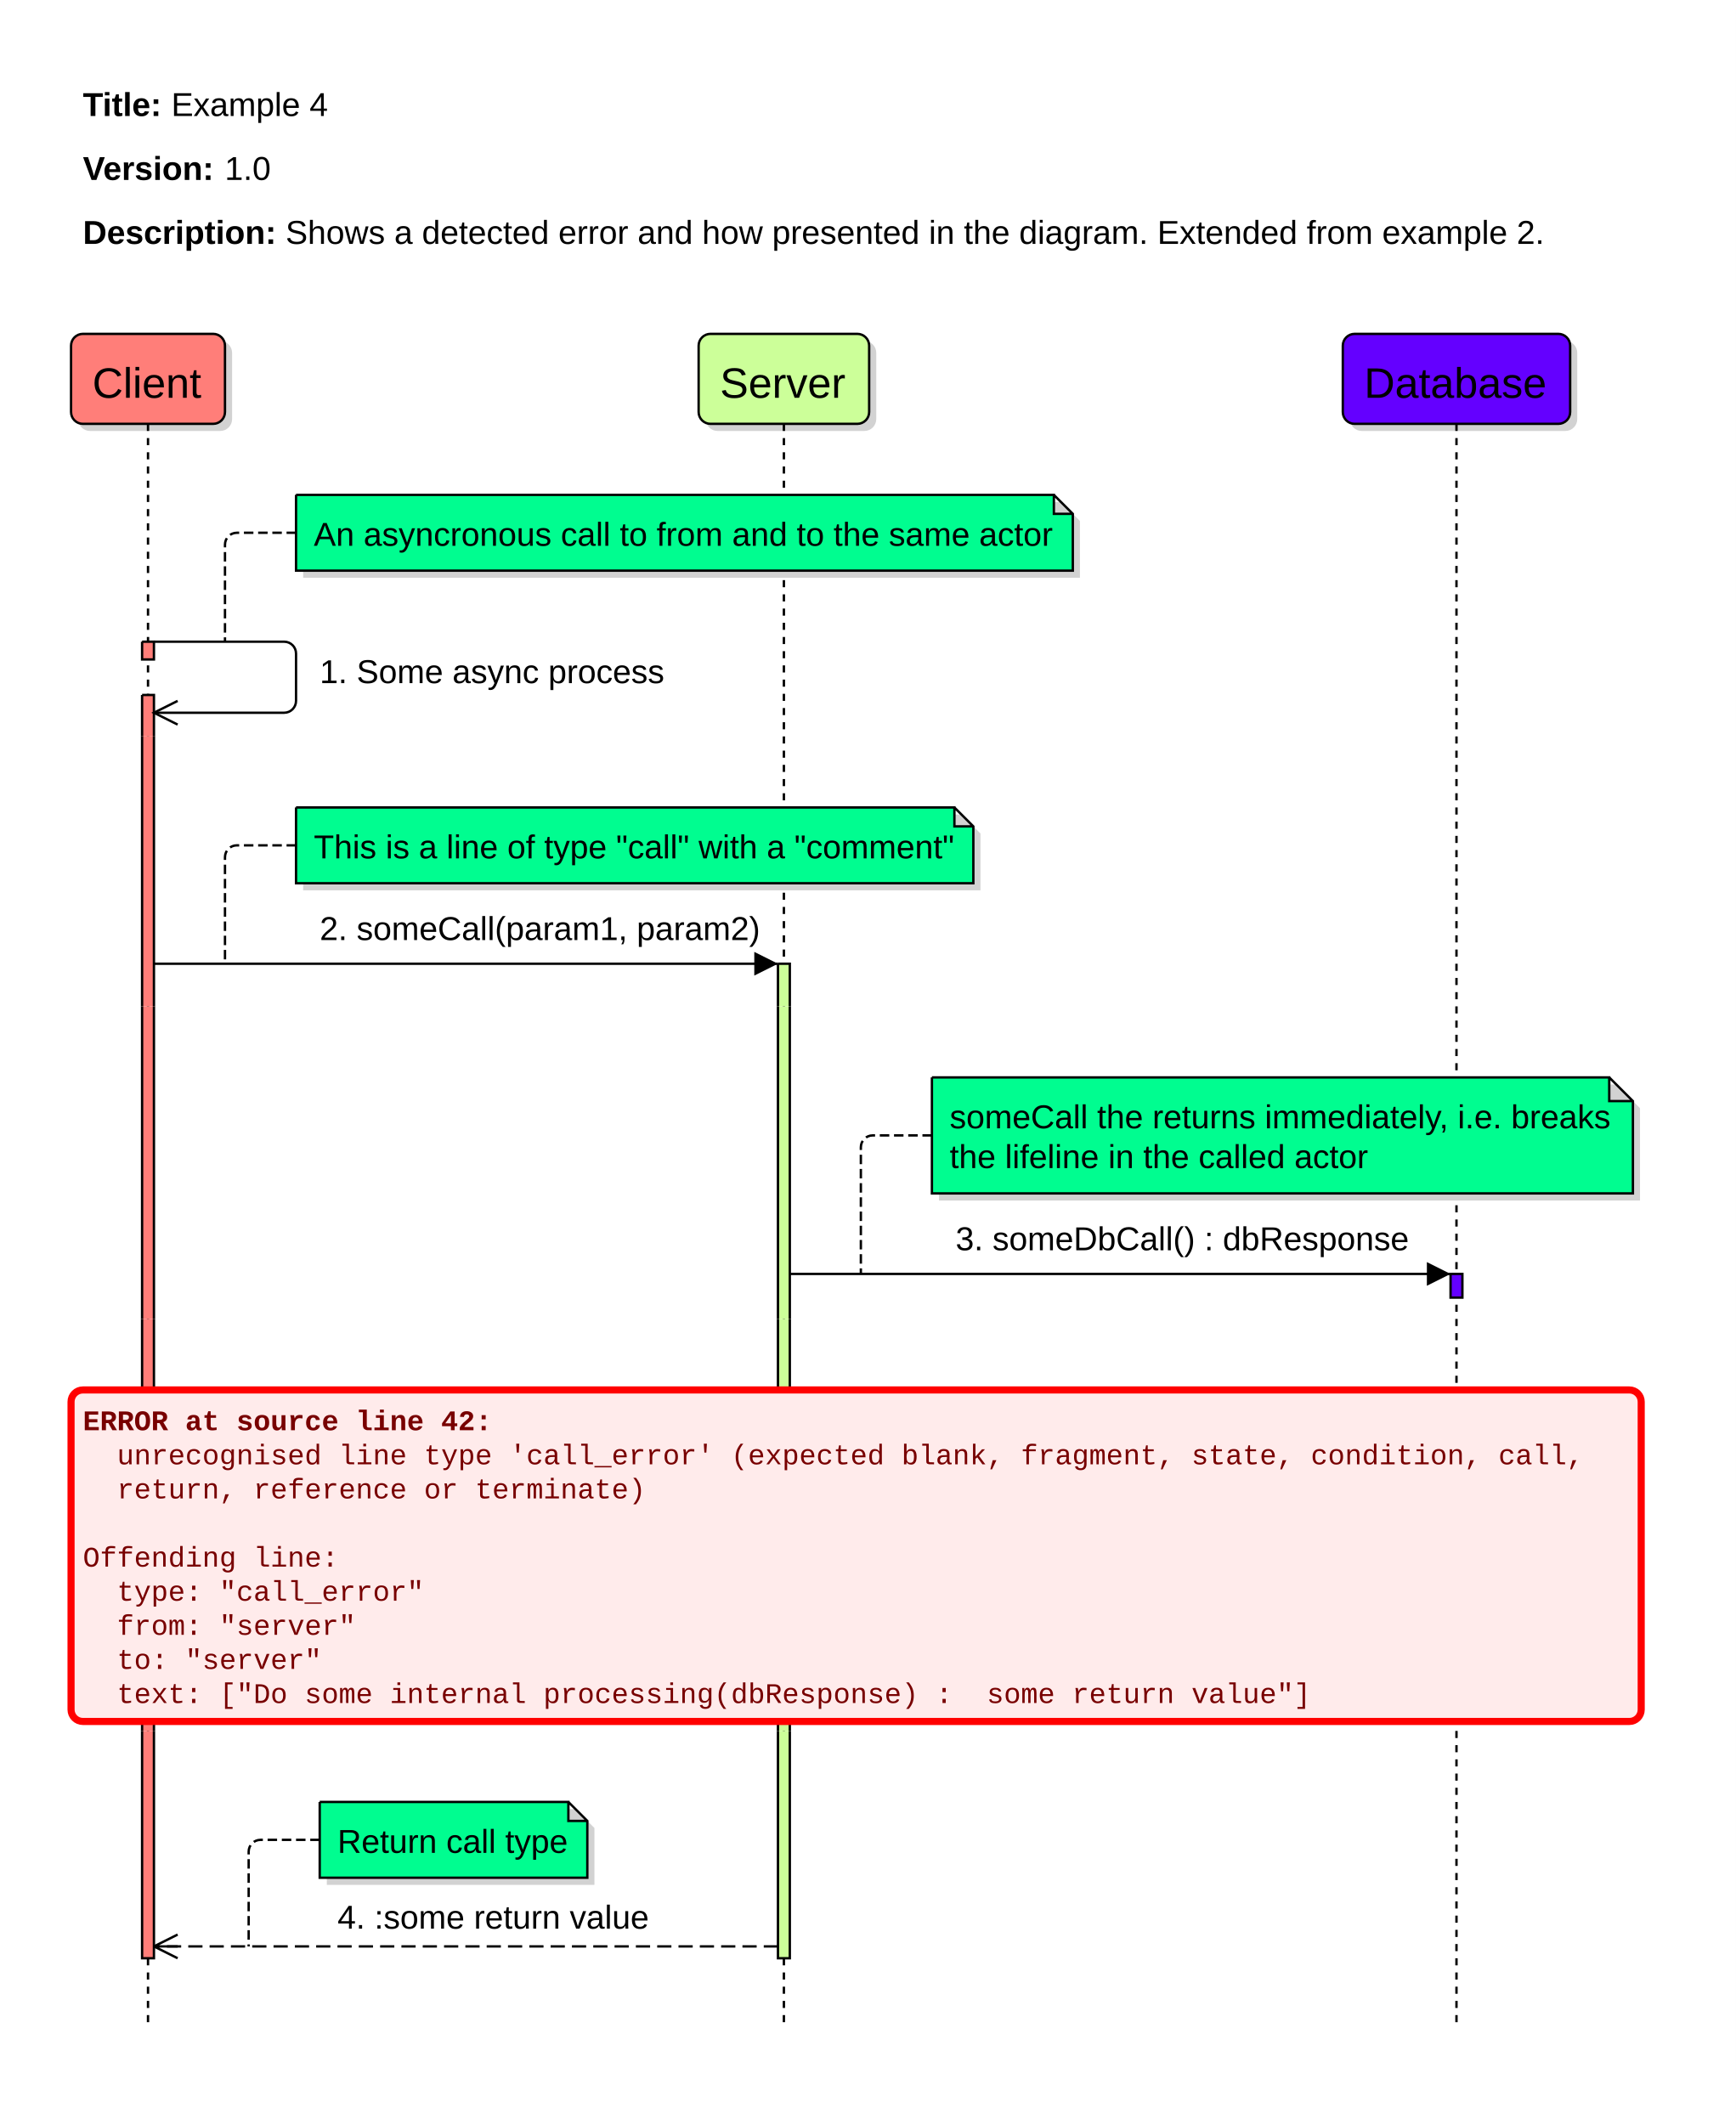
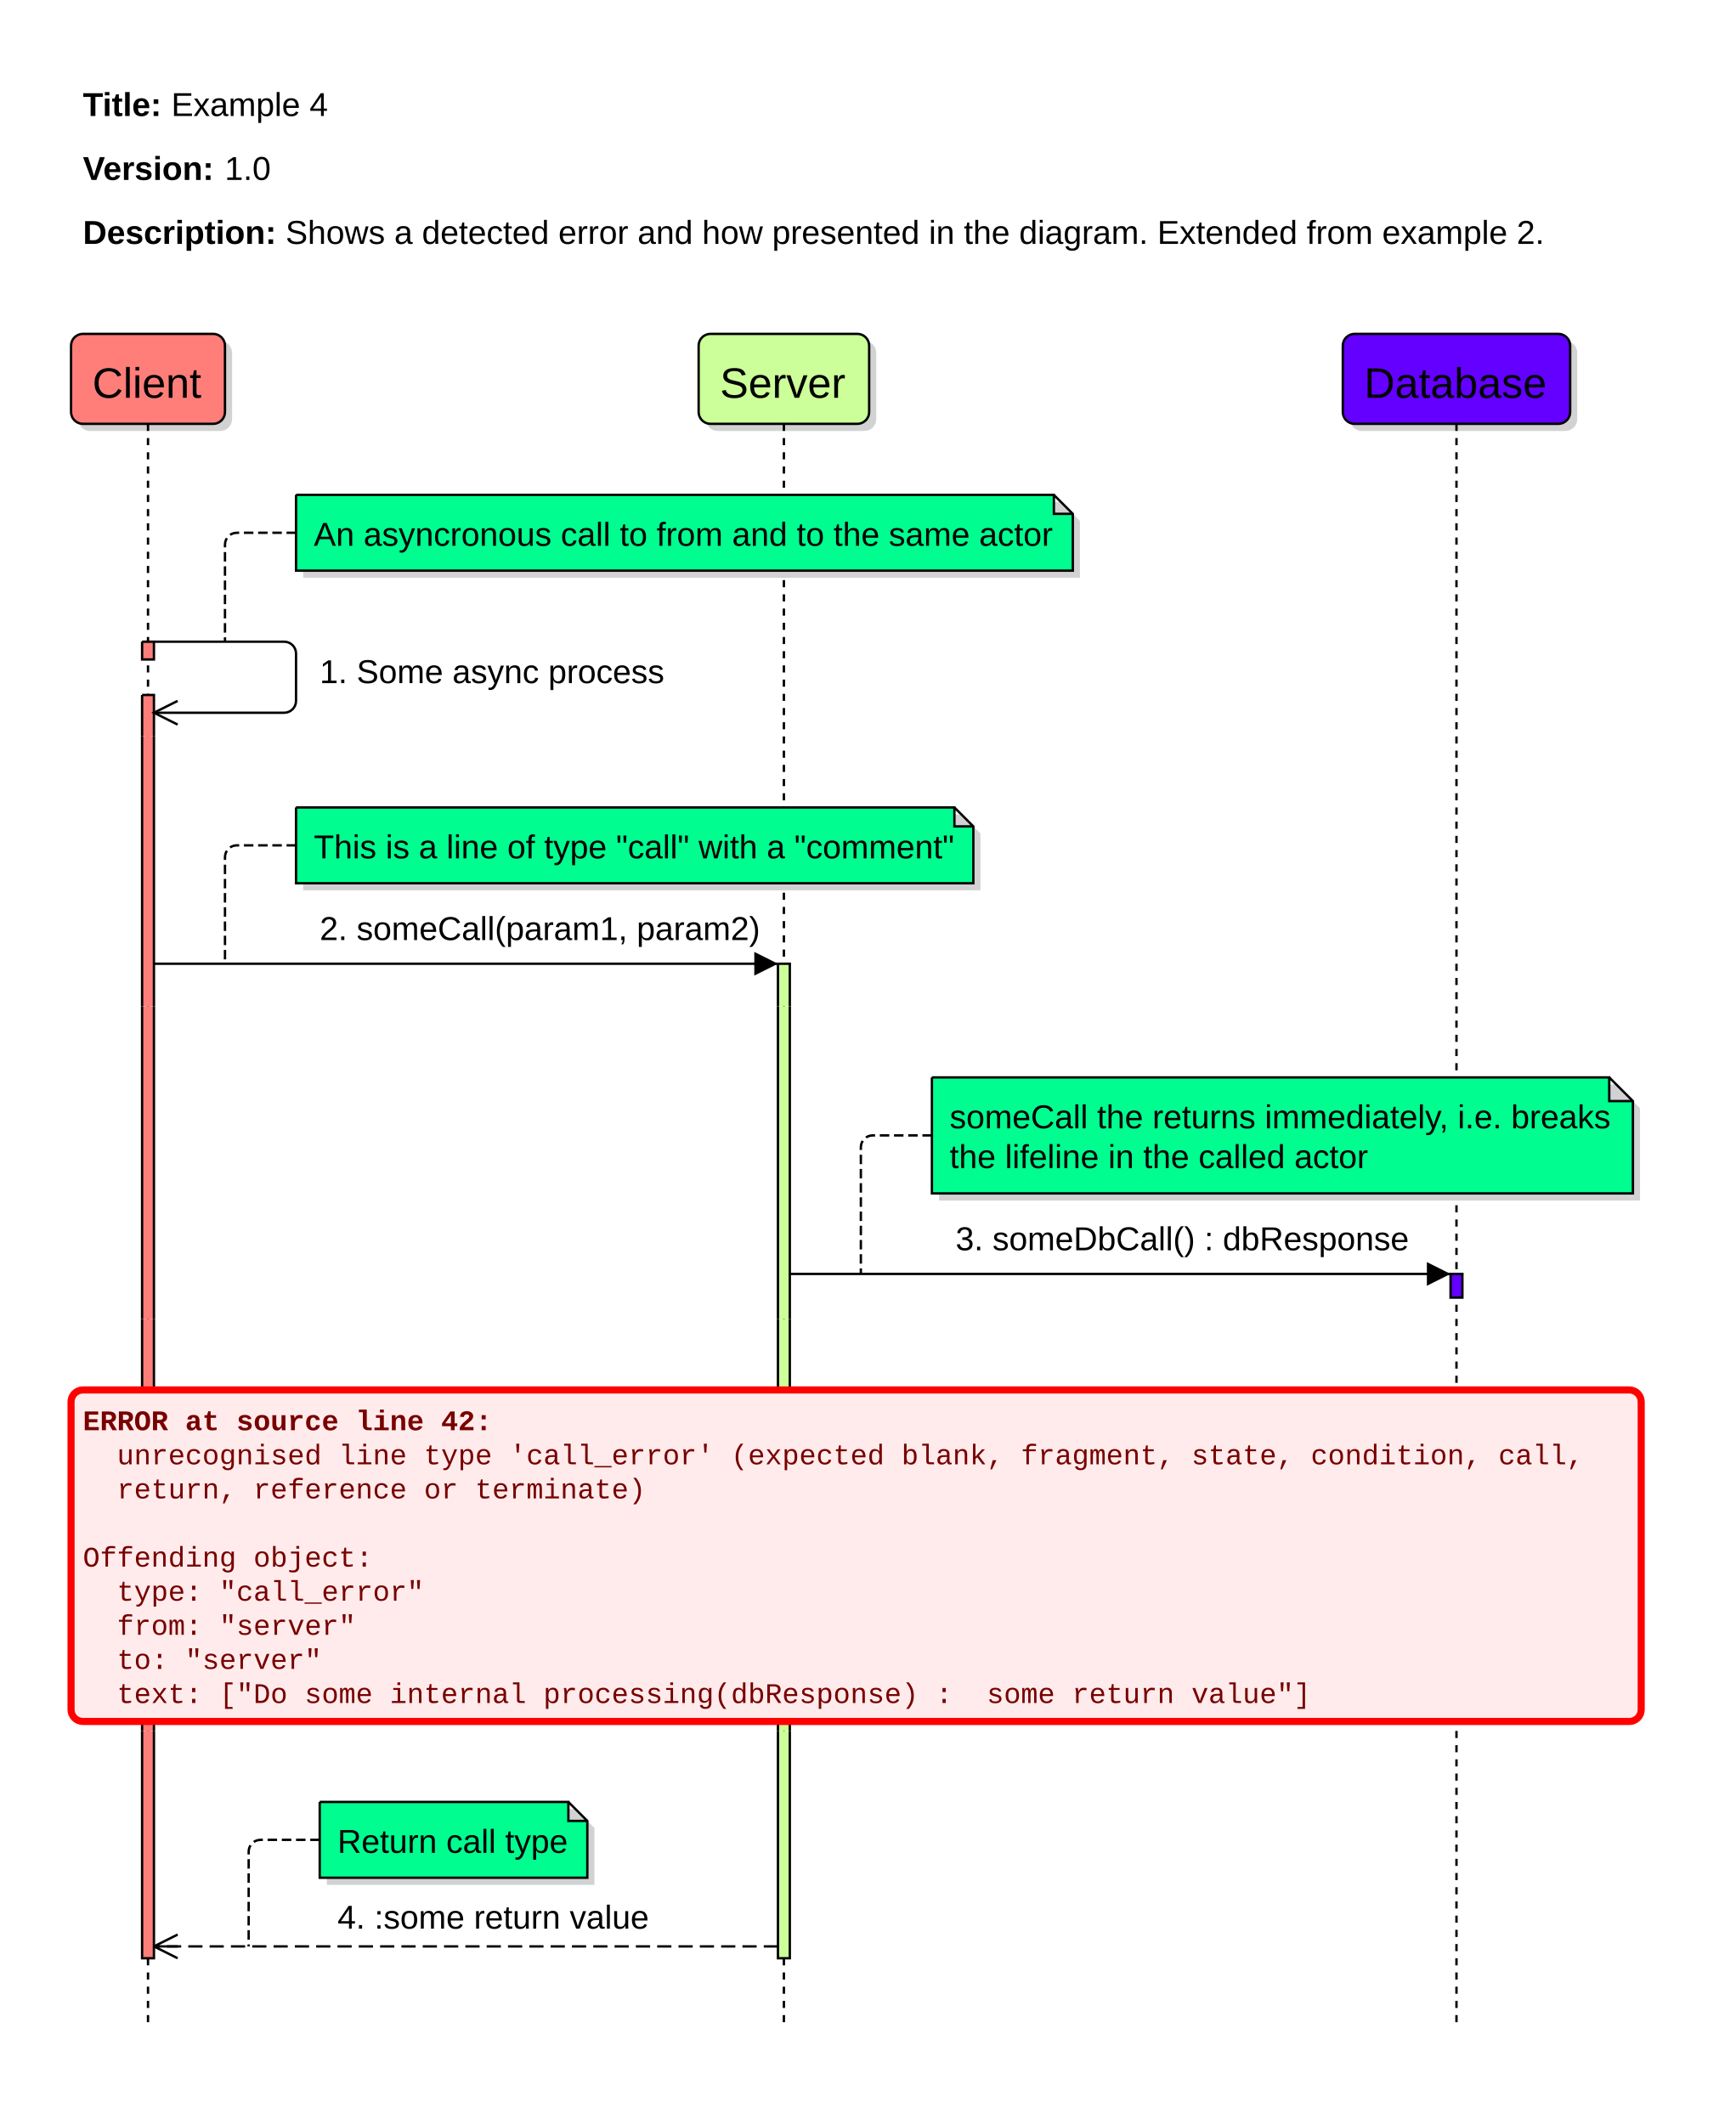
<svg xmlns="http://www.w3.org/2000/svg" width="733" height="897" viewBox="0 0 733 897">
  <rect width="100%" height="100%" fill="white" />
  <path d="M 0 0 L 0 887 L 723 887 L 723 0 L 0 0" fill="rgb(255, 255, 255)" stroke="none" />
  <path d="M 30 30 L 30 57 L 145 57 L 145 30 L 30 30" fill="rgba(0,0,0,0)" stroke="none" />
  <text x="35" y="49" fill="rgb(0,0,0)" font-family="Liberation Sans, Arial, Helvetica, sans-serif" font-size="14" xml:space="preserve" font-weight="bold" dominant-baseline="auto">Title:</text>
  <text x="68.44" y="49" fill="rgb(0,0,0)" font-family="Liberation Sans, Arial, Helvetica, sans-serif" font-size="14" xml:space="preserve" dominant-baseline="auto"> </text>
  <text x="72.33" y="49" fill="rgb(0,0,0)" font-family="Liberation Sans, Arial, Helvetica, sans-serif" font-size="14" xml:space="preserve" dominant-baseline="auto">Example 4</text>
  <path d="M 30 57 L 30 84 L 120 84 L 120 57 L 30 57" fill="rgba(0,0,0,0)" stroke="none" />
  <text x="35" y="76" fill="rgb(0,0,0)" font-family="Liberation Sans, Arial, Helvetica, sans-serif" font-size="14" xml:space="preserve" font-weight="bold" dominant-baseline="auto">Version:</text>
  <text x="91.01" y="76" fill="rgb(0,0,0)" font-family="Liberation Sans, Arial, Helvetica, sans-serif" font-size="14" xml:space="preserve" dominant-baseline="auto"> </text>
  <text x="94.9" y="76" fill="rgb(0,0,0)" font-family="Liberation Sans, Arial, Helvetica, sans-serif" font-size="14" xml:space="preserve" dominant-baseline="auto">1.0</text>
  <path d="M 30 84 L 30 111 L 658 111 L 658 84 L 30 84" fill="rgba(0,0,0,0)" stroke="none" />
  <text x="35" y="103" fill="rgb(0,0,0)" font-family="Liberation Sans, Arial, Helvetica, sans-serif" font-size="14" xml:space="preserve" font-weight="bold" dominant-baseline="auto">Description:</text>
  <text x="116.68" y="103" fill="rgb(0,0,0)" font-family="Liberation Sans, Arial, Helvetica, sans-serif" font-size="14" xml:space="preserve" dominant-baseline="auto"> </text>
  <text x="120.57" y="103" fill="rgb(0,0,0)" font-family="Liberation Sans, Arial, Helvetica, sans-serif" font-size="14" xml:space="preserve" dominant-baseline="auto">Shows a detected error and how presented in the diagram. Extended from example 2.</text>
  <path d="M 33 149 L 33 177 L 33 177 A 5 5 0 0 0 38 182 L 93 182 L 93 182 A 5 5 0 0 0 98 177 L 98 149 L 98 149 A 5 5 0 0 0 93 144 L 38 144 L 38 144 A 5 5 0 0 0 33 149" fill="rgb(210,210,210)" stroke="none" />
  <path d="M 30 146 L 30 174 L 30 174 A 5 5 0 0 0 35 179 L 90 179 L 90 179 A 5 5 0 0 0 95 174 L 95 146 L 95 146 A 5 5 0 0 0 90 141 L 35 141 L 35 141 A 5 5 0 0 0 30 146" fill="rgb(255,126,121)" stroke="none" />
  <path d="M 30 146 L 30 174 L 30 174 A 5 5 0 0 0 35 179 L 90 179 L 90 179 A 5 5 0 0 0 95 174 L 95 146 L 95 146 A 5 5 0 0 0 90 141 L 35 141 L 35 141 A 5 5 0 0 0 30 146" fill="none" stroke="rgb(0, 0, 0)" stroke-width="1" />
  <text x="39" y="168" fill="rgb(0,0,0)" font-family="Liberation Sans, Arial, Helvetica, sans-serif" font-size="18" xml:space="preserve" dominant-baseline="auto">Client</text>
  <path d="M 298 149 L 298 177 L 298 177 A 5 5 0 0 0 303 182 L 365 182 L 365 182 A 5 5 0 0 0 370 177 L 370 149 L 370 149 A 5 5 0 0 0 365 144 L 303 144 L 303 144 A 5 5 0 0 0 298 149" fill="rgb(210,210,210)" stroke="none" />
  <path d="M 295 146 L 295 174 L 295 174 A 5 5 0 0 0 300 179 L 362 179 L 362 179 A 5 5 0 0 0 367 174 L 367 146 L 367 146 A 5 5 0 0 0 362 141 L 300 141 L 300 141 A 5 5 0 0 0 295 146" fill="rgb(204,255,153)" stroke="none" />
  <path d="M 295 146 L 295 174 L 295 174 A 5 5 0 0 0 300 179 L 362 179 L 362 179 A 5 5 0 0 0 367 174 L 367 146 L 367 146 A 5 5 0 0 0 362 141 L 300 141 L 300 141 A 5 5 0 0 0 295 146" fill="none" stroke="rgb(0, 0, 0)" stroke-width="1" />
  <text x="304" y="168" fill="rgb(0,0,0)" font-family="Liberation Sans, Arial, Helvetica, sans-serif" font-size="18" xml:space="preserve" dominant-baseline="auto">Server</text>
  <path d="M 570 149 L 570 177 L 570 177 A 5 5 0 0 0 575 182 L 661 182 L 661 182 A 5 5 0 0 0 666 177 L 666 149 L 666 149 A 5 5 0 0 0 661 144 L 575 144 L 575 144 A 5 5 0 0 0 570 149" fill="rgb(210,210,210)" stroke="none" />
  <path d="M 567 146 L 567 174 L 567 174 A 5 5 0 0 0 572 179 L 658 179 L 658 179 A 5 5 0 0 0 663 174 L 663 146 L 663 146 A 5 5 0 0 0 658 141 L 572 141 L 572 141 A 5 5 0 0 0 567 146" fill="rgb(100,0,255)" stroke="none" />
  <path d="M 567 146 L 567 174 L 567 174 A 5 5 0 0 0 572 179 L 658 179 L 658 179 A 5 5 0 0 0 663 174 L 663 146 L 663 146 A 5 5 0 0 0 658 141 L 572 141 L 572 141 A 5 5 0 0 0 567 146" fill="none" stroke="rgb(0, 0, 0)" stroke-width="1" />
  <text x="576" y="168" fill="rgb(0,0,0)" font-family="Liberation Sans, Arial, Helvetica, sans-serif" font-size="18" xml:space="preserve" dominant-baseline="auto">Database</text>
  <path d="M 128 212 M 448 212 M 456 220 M 456 244 M 128 244 M 128 212" fill="rgb(210,210,210)" stroke="none" />
  <path d="M 125 209 M 445 209 M 445 217 M 453 217 M 453 241 M 125 241 M 125 209" fill="rgb(0,253,144)" stroke="none" />
  <path d="M 125 209 M 445 209 M 445 217 M 453 217 M 445 209 M 453 217 M 453 241 M 125 241 M 125 209" fill="none" stroke="rgb(0, 0, 0)" stroke-width="1" />
  <path d="M 125 225 M 100 225 M 95 230 M 95 271" fill="none" stroke="rgb(0, 0, 0)" stroke-width="1" stroke-dasharray="4,2" />
  <path d="M 62.5 179 M 62.5 311" fill="none" stroke="rgb(0,0,0)" stroke-width="1" stroke-dasharray="3,3" />
  <path d="M 331 179 M 331 311" fill="none" stroke="rgb(0,0,0)" stroke-width="1" stroke-dasharray="3,3" />
  <path d="M 615 179 M 615 311" fill="none" stroke="rgb(0,0,0)" stroke-width="1" stroke-dasharray="3,3" />
  <path d="M 62.5 179 L 62.5 311" fill="none" stroke="rgb(0,0,0)" stroke-width="1" stroke-dasharray="3,3" />
  <path d="M 60 271 L 60 278.5 L 65 278.5 L 65 271 L 60 271" fill="rgb(255,126,121)" stroke="none" />
  <path d="M 60 271 L 60 278.5 L 65 278.5 L 65 271 L 60 271" fill="none" stroke="rgb(0, 0, 0)" stroke-width="1" />
  <path d="M 60 293.5 L 60 311 L 65 311 L 65 293.5 L 60 293.5" fill="rgb(255,126,121)" stroke="none" />
  <path d="M 60 293.5 L 60 311 M 65 311 L 65 293.5 L 60 293.5" fill="none" stroke="rgb(0, 0, 0)" stroke-width="1" />
  <path d="M 331 179 L 331 311" fill="none" stroke="rgb(0,0,0)" stroke-width="1" stroke-dasharray="3,3" />
  <path d="M 615 179 L 615 311" fill="none" stroke="rgb(0,0,0)" stroke-width="1" stroke-dasharray="3,3" />
  <path d="M 128 212 L 448 212 L 456 220 L 456 244 L 128 244 L 128 212" fill="rgb(210,210,210)" stroke="none" />
  <path d="M 125 209 L 445 209 L 445 217 L 453 217 L 453 241 L 125 241 L 125 209" fill="rgb(0,253,144)" stroke="none" />
  <path d="M 125 209 L 445 209 L 445 217 L 453 217 M 445 209 L 453 217 L 453 241 L 125 241 L 125 209" fill="none" stroke="rgb(0, 0, 0)" stroke-width="1" />
  <path d="M 125 209 M 125 241 M 453 241 M 453 209 M 125 209" fill="none" stroke="rgb(0, 0, 0)" stroke-width="1" />
  <text x="132.5" y="230.5" fill="rgb(0, 0, 0)" font-family="Liberation Sans, Arial, Helvetica, sans-serif" font-size="14" xml:space="preserve" dominant-baseline="auto">An asyncronous call to from and to the same actor</text>
  <path d="M 125 225 L 100 225 L 100 225 A 5 5 0 0 0 95 230 L 95 271" fill="none" stroke="rgb(0, 0, 0)" stroke-width="1" stroke-dasharray="4,2" />
  <path d="M 65 271 L 120 271 L 120 271 A 5 5 0 0 1 125 276 L 125 296 L 125 296 A 5 5 0 0 1 120 301 L 65 301" fill="none" stroke="rgb(0, 0, 0)" stroke-width="1" />
  <path d="M 65 301 L 75 296 L 65 301 L 75 306" fill="none" stroke="rgb(0, 0, 0)" stroke-width="1" />
  <text x="135" y="288.5" fill="rgb(0,0,0)" font-family="Liberation Sans, Arial, Helvetica, sans-serif" font-size="14" xml:space="preserve" dominant-baseline="auto">1. Some async process</text>
  <path d="M 128 344 M 406 344 M 414 352 M 414 376 M 128 376 M 128 344" fill="rgb(210,210,210)" stroke="none" />
  <path d="M 125 341 M 403 341 M 403 349 M 411 349 M 411 373 M 125 373 M 125 341" fill="rgb(0,253,144)" stroke="none" />
  <path d="M 125 341 M 403 341 M 403 349 M 411 349 M 403 341 M 411 349 M 411 373 M 125 373 M 125 341" fill="none" stroke="rgb(0, 0, 0)" stroke-width="1" />
  <path d="M 125 357 M 100 357 M 95 362 M 95 407" fill="none" stroke="rgb(0, 0, 0)" stroke-width="1" stroke-dasharray="4,2" />
  <path d="M 62.5 311 M 62.5 425" fill="none" stroke="rgb(0,0,0)" stroke-width="1" stroke-dasharray="3,3" />
  <path d="M 331 311 M 331 425" fill="none" stroke="rgb(0,0,0)" stroke-width="1" stroke-dasharray="3,3" />
  <path d="M 615 311 M 615 425" fill="none" stroke="rgb(0,0,0)" stroke-width="1" stroke-dasharray="3,3" />
  <path d="M 62.5 311 L 62.5 425" fill="none" stroke="rgb(0,0,0)" stroke-width="1" stroke-dasharray="3,3" />
  <path d="M 60 311 L 60 425 L 65 425 L 65 311 L 60 311" fill="rgb(255,126,121)" stroke="none" />
  <path d="M 60 311 L 60 425 M 65 425 L 65 311 M 60 311" fill="none" stroke="rgb(0, 0, 0)" stroke-width="1" />
  <path d="M 331 311 L 331 425" fill="none" stroke="rgb(0,0,0)" stroke-width="1" stroke-dasharray="3,3" />
  <path d="M 328.5 407 L 328.5 425 L 333.5 425 L 333.5 407 L 328.5 407" fill="rgb(204,255,153)" stroke="none" />
  <path d="M 328.5 407 L 328.5 425 M 333.5 425 L 333.5 407 L 328.5 407" fill="none" stroke="rgb(0, 0, 0)" stroke-width="1" />
  <path d="M 615 311 L 615 425" fill="none" stroke="rgb(0,0,0)" stroke-width="1" stroke-dasharray="3,3" />
  <path d="M 128 344 L 406 344 L 414 352 L 414 376 L 128 376 L 128 344" fill="rgb(210,210,210)" stroke="none" />
  <path d="M 125 341 L 403 341 L 403 349 L 411 349 L 411 373 L 125 373 L 125 341" fill="rgb(0,253,144)" stroke="none" />
  <path d="M 125 341 L 403 341 L 403 349 L 411 349 M 403 341 L 411 349 L 411 373 L 125 373 L 125 341" fill="none" stroke="rgb(0, 0, 0)" stroke-width="1" />
  <path d="M 125 341 M 125 373 M 411 373 M 411 341 M 125 341" fill="none" stroke="rgb(0, 0, 0)" stroke-width="1" />
  <text x="132.5" y="362.5" fill="rgb(0, 0, 0)" font-family="Liberation Sans, Arial, Helvetica, sans-serif" font-size="14" xml:space="preserve" dominant-baseline="auto">This is a line of type "call" with a "comment"</text>
  <path d="M 125 357 L 100 357 L 100 357 A 5 5 0 0 0 95 362 L 95 407" fill="none" stroke="rgb(0, 0, 0)" stroke-width="1" stroke-dasharray="4,2" />
  <text x="135" y="397" fill="rgb(0,0,0)" font-family="Liberation Sans, Arial, Helvetica, sans-serif" font-size="14" xml:space="preserve" dominant-baseline="auto">2. </text>
  <text x="150.57" y="397" fill="rgb(0,0,0)" font-family="Liberation Sans, Arial, Helvetica, sans-serif" font-size="14" xml:space="preserve" dominant-baseline="auto">someCall(param1, param2)</text>
  <path d="M 65 407 L 328.5 407" fill="none" stroke="rgb(0, 0, 0)" stroke-width="1" />
  <path d="M 328.5 407 L 318.5 402 L 318.5 412 L 328.5 407" fill="rgb(0, 0, 0)" stroke="none" />
  <path d="M 396.5 458 M 682.5 458 M 692.5 468 M 692.5 507 M 396.5 507 M 396.5 458" fill="rgb(210,210,210)" stroke="none" />
  <path d="M 393.5 455 M 679.5 455 M 679.5 465 M 689.5 465 M 689.5 504 M 393.5 504 M 393.5 455" fill="rgb(0,253,144)" stroke="none" />
  <path d="M 393.5 455 M 679.5 455 M 679.5 465 M 689.5 465 M 679.5 455 M 689.5 465 M 689.5 504 M 393.5 504 M 393.5 455" fill="none" stroke="rgb(0, 0, 0)" stroke-width="1" />
  <path d="M 393.5 479.5 M 368.5 479.5 M 363.5 484.5 M 363.5 538" fill="none" stroke="rgb(0, 0, 0)" stroke-width="1" stroke-dasharray="4,2" />
  <path d="M 62.5 425 M 62.5 557" fill="none" stroke="rgb(0,0,0)" stroke-width="1" stroke-dasharray="3,3" />
  <path d="M 331 425 M 331 557" fill="none" stroke="rgb(0,0,0)" stroke-width="1" stroke-dasharray="3,3" />
  <path d="M 615 425 M 615 557" fill="none" stroke="rgb(0,0,0)" stroke-width="1" stroke-dasharray="3,3" />
  <path d="M 62.5 425 L 62.5 557" fill="none" stroke="rgb(0,0,0)" stroke-width="1" stroke-dasharray="3,3" />
  <path d="M 60 425 L 60 557 L 65 557 L 65 425 L 60 425" fill="rgb(255,126,121)" stroke="none" />
  <path d="M 60 425 L 60 557 M 65 557 L 65 425 M 60 425" fill="none" stroke="rgb(0, 0, 0)" stroke-width="1" />
  <path d="M 331 425 L 331 557" fill="none" stroke="rgb(0,0,0)" stroke-width="1" stroke-dasharray="3,3" />
  <path d="M 328.5 425 L 328.5 557 L 333.5 557 L 333.5 425 L 328.5 425" fill="rgb(204,255,153)" stroke="none" />
  <path d="M 328.5 425 L 328.5 557 M 333.5 557 L 333.5 425 M 328.5 425" fill="none" stroke="rgb(0, 0, 0)" stroke-width="1" />
  <path d="M 615 425 L 615 557" fill="none" stroke="rgb(0,0,0)" stroke-width="1" stroke-dasharray="3,3" />
  <path d="M 612.5 538 L 612.5 548 L 617.5 548 L 617.5 538 L 612.5 538" fill="rgb(100,0,255)" stroke="none" />
  <path d="M 612.5 538 L 612.5 548 L 617.5 548 L 617.5 538 L 612.5 538" fill="none" stroke="rgb(0, 0, 0)" stroke-width="1" />
  <path d="M 396.5 458 L 682.5 458 L 692.5 468 L 692.5 507 L 396.5 507 L 396.5 458" fill="rgb(210,210,210)" stroke="none" />
  <path d="M 393.5 455 L 679.5 455 L 679.5 465 L 689.5 465 L 689.5 504 L 393.5 504 L 393.5 455" fill="rgb(0,253,144)" stroke="none" />
  <path d="M 393.5 455 L 679.5 455 L 679.5 465 L 689.5 465 M 679.5 455 L 689.5 465 L 689.5 504 L 393.5 504 L 393.5 455" fill="none" stroke="rgb(0, 0, 0)" stroke-width="1" />
  <path d="M 393.5 455 M 393.5 504 M 689.5 504 M 689.5 455 M 393.5 455" fill="none" stroke="rgb(0, 0, 0)" stroke-width="1" />
  <text x="401" y="476.5" fill="rgb(0, 0, 0)" font-family="Liberation Sans, Arial, Helvetica, sans-serif" font-size="14" xml:space="preserve" dominant-baseline="auto">someCall the returns immediately, i.e. breaks</text>
  <text x="401" y="493.3" fill="rgb(0, 0, 0)" font-family="Liberation Sans, Arial, Helvetica, sans-serif" font-size="14" xml:space="preserve" dominant-baseline="auto">the lifeline in the called actor</text>
  <path d="M 393.5 479.5 L 368.5 479.5 L 368.5 479.5 A 5 5 0 0 0 363.5 484.5 L 363.5 538" fill="none" stroke="rgb(0, 0, 0)" stroke-width="1" stroke-dasharray="4,2" />
  <text x="403.5" y="528" fill="rgb(0,0,0)" font-family="Liberation Sans, Arial, Helvetica, sans-serif" font-size="14" xml:space="preserve" dominant-baseline="auto">3. </text>
  <text x="419.07" y="528" fill="rgb(0,0,0)" font-family="Liberation Sans, Arial, Helvetica, sans-serif" font-size="14" xml:space="preserve" dominant-baseline="auto">someDbCall() : dbResponse</text>
  <path d="M 333.5 538 L 612.5 538" fill="none" stroke="rgb(0, 0, 0)" stroke-width="1" />
  <path d="M 612.5 538 L 602.5 533 L 602.5 543 L 612.5 538" fill="rgb(0, 0, 0)" stroke="none" />
  <path d="M 62.5 557 M 62.5 731" fill="none" stroke="rgb(0,0,0)" stroke-width="1" stroke-dasharray="3,3" />
  <path d="M 331 557 M 331 731" fill="none" stroke="rgb(0,0,0)" stroke-width="1" stroke-dasharray="3,3" />
  <path d="M 615 557 M 615 731" fill="none" stroke="rgb(0,0,0)" stroke-width="1" stroke-dasharray="3,3" />
  <path d="M 62.5 557 L 62.5 731" fill="none" stroke="rgb(0,0,0)" stroke-width="1" stroke-dasharray="3,3" />
  <path d="M 60 557 L 60 731 L 65 731 L 65 557 L 60 557" fill="rgb(255,126,121)" stroke="none" />
  <path d="M 60 557 L 60 731 M 65 731 L 65 557 M 60 557" fill="none" stroke="rgb(0, 0, 0)" stroke-width="1" />
  <path d="M 331 557 L 331 731" fill="none" stroke="rgb(0,0,0)" stroke-width="1" stroke-dasharray="3,3" />
  <path d="M 328.5 557 L 328.5 731 L 333.5 731 L 333.5 557 L 328.5 557" fill="rgb(204,255,153)" stroke="none" />
  <path d="M 328.5 557 L 328.5 731 M 333.5 731 L 333.5 557 M 328.5 557" fill="none" stroke="rgb(0, 0, 0)" stroke-width="1" />
  <path d="M 615 557 L 615 731" fill="none" stroke="rgb(0,0,0)" stroke-width="1" stroke-dasharray="3,3" />
  <path d="M 30 592 L 30 722 L 30 722 A 5 5 0 0 0 35 727 L 688 727 L 688 727 A 5 5 0 0 0 693 722 L 693 592 L 693 592 A 5 5 0 0 0 688 587 L 35 587 L 35 587 A 5 5 0 0 0 30 592" fill="rgb(255,235,235)" stroke="none" />
  <path d="M 30 592 L 30 722 L 30 722 A 5 5 0 0 0 35 727 L 688 727 L 688 727 A 5 5 0 0 0 693 722 L 693 592 L 693 592 A 5 5 0 0 0 688 587 L 35 587 L 35 587 A 5 5 0 0 0 30 592" fill="none" stroke="rgb(255,0,0)" stroke-width="3" />
  <text x="35" y="604" fill="rgb(120,0,0)" font-family="Liberation Mono, Courier New, Courier, monospace" font-size="12" xml:space="preserve" font-weight="bold" dominant-baseline="auto">ERROR at source line 42:</text>
  <text x="35" y="618.4" fill="rgb(120,0,0)" font-family="Liberation Mono, Courier New, Courier, monospace" font-size="12" xml:space="preserve" dominant-baseline="auto">  unrecognised line type 'call_error' (expected blank, fragment, state, condition, call,</text>
  <text x="35" y="632.8" fill="rgb(120,0,0)" font-family="Liberation Mono, Courier New, Courier, monospace" font-size="12" xml:space="preserve" dominant-baseline="auto">  return, reference or terminate)</text>
-   <text x="35" y="661.6" fill="rgb(120,0,0)" font-family="Liberation Mono, Courier New, Courier, monospace" font-size="12" xml:space="preserve" dominant-baseline="auto">Offending line:</text>
+   <text x="35" y="661.6" fill="rgb(120,0,0)" font-family="Liberation Mono, Courier New, Courier, monospace" font-size="12" xml:space="preserve" dominant-baseline="auto">Offending object:</text>
  <text x="35" y="676" fill="rgb(120,0,0)" font-family="Liberation Mono, Courier New, Courier, monospace" font-size="12" xml:space="preserve" dominant-baseline="auto">  type: "call_error"</text>
  <text x="35" y="690.4" fill="rgb(120,0,0)" font-family="Liberation Mono, Courier New, Courier, monospace" font-size="12" xml:space="preserve" dominant-baseline="auto">  from: "server"</text>
  <text x="35" y="704.8" fill="rgb(120,0,0)" font-family="Liberation Mono, Courier New, Courier, monospace" font-size="12" xml:space="preserve" dominant-baseline="auto">  to: "server"</text>
  <text x="35" y="719.2" fill="rgb(120,0,0)" font-family="Liberation Mono, Courier New, Courier, monospace" font-size="12" xml:space="preserve" dominant-baseline="auto">  text: ["Do some internal processing(dbResponse) :  some return value"]</text>
  <path d="M 138 764 M 243 764 M 251 772 M 251 796 M 138 796 M 138 764" fill="rgb(210,210,210)" stroke="none" />
  <path d="M 135 761 M 240 761 M 240 769 M 248 769 M 248 793 M 135 793 M 135 761" fill="rgb(0,253,144)" stroke="none" />
  <path d="M 135 761 M 240 761 M 240 769 M 248 769 M 240 761 M 248 769 M 248 793 M 135 793 M 135 761" fill="none" stroke="rgb(0, 0, 0)" stroke-width="1" />
  <path d="M 135 777 M 110 777 M 105 782 M 105 822" fill="none" stroke="rgb(0, 0, 0)" stroke-width="1" stroke-dasharray="4,2" />
  <path d="M 62.5 731 M 62.5 833" fill="none" stroke="rgb(0,0,0)" stroke-width="1" stroke-dasharray="3,3" />
  <path d="M 331 731 M 331 833" fill="none" stroke="rgb(0,0,0)" stroke-width="1" stroke-dasharray="3,3" />
  <path d="M 615 731 M 615 833" fill="none" stroke="rgb(0,0,0)" stroke-width="1" stroke-dasharray="3,3" />
  <path d="M 62.5 731 L 62.5 833" fill="none" stroke="rgb(0,0,0)" stroke-width="1" stroke-dasharray="3,3" />
  <path d="M 60 731 L 60 827 L 65 827 L 65 731 L 60 731" fill="rgb(255,126,121)" stroke="none" />
  <path d="M 60 731 L 60 827 L 65 827 L 65 731 M 60 731" fill="none" stroke="rgb(0, 0, 0)" stroke-width="1" />
  <path d="M 331 731 L 331 833" fill="none" stroke="rgb(0,0,0)" stroke-width="1" stroke-dasharray="3,3" />
  <path d="M 328.5 731 L 328.5 827 L 333.5 827 L 333.5 731 L 328.5 731" fill="rgb(204,255,153)" stroke="none" />
  <path d="M 328.5 731 L 328.5 827 L 333.5 827 L 333.5 731 M 328.5 731" fill="none" stroke="rgb(0, 0, 0)" stroke-width="1" />
  <path d="M 615 731 L 615 833" fill="none" stroke="rgb(0,0,0)" stroke-width="1" stroke-dasharray="3,3" />
  <path d="M 138 764 L 243 764 L 251 772 L 251 796 L 138 796 L 138 764" fill="rgb(210,210,210)" stroke="none" />
  <path d="M 135 761 L 240 761 L 240 769 L 248 769 L 248 793 L 135 793 L 135 761" fill="rgb(0,253,144)" stroke="none" />
  <path d="M 135 761 L 240 761 L 240 769 L 248 769 M 240 761 L 248 769 L 248 793 L 135 793 L 135 761" fill="none" stroke="rgb(0, 0, 0)" stroke-width="1" />
  <path d="M 135 761 M 135 793 M 248 793 M 248 761 M 135 761" fill="none" stroke="rgb(0, 0, 0)" stroke-width="1" />
  <text x="142.5" y="782.5" fill="rgb(0, 0, 0)" font-family="Liberation Sans, Arial, Helvetica, sans-serif" font-size="14" xml:space="preserve" dominant-baseline="auto">Return call type</text>
  <path d="M 135 777 L 110 777 L 110 777 A 5 5 0 0 0 105 782 L 105 822" fill="none" stroke="rgb(0, 0, 0)" stroke-width="1" stroke-dasharray="4,2" />
  <text x="142.5" y="814.5" fill="rgb(0,0,0)" font-family="Liberation Sans, Arial, Helvetica, sans-serif" font-size="14" xml:space="preserve" dominant-baseline="auto">4. </text>
  <text x="158.07" y="814.5" fill="rgb(0,0,0)" font-family="Liberation Sans, Arial, Helvetica, sans-serif" font-size="14" xml:space="preserve" dominant-baseline="auto">:some return value</text>
  <path d="M 328.5 822 L 65 822" fill="none" stroke="rgb(0, 0, 0)" stroke-width="1" stroke-dasharray="6,3" />
  <path d="M 65 822 L 75 822 M 65 822 L 75 817 M 65 822 L 75 827" fill="none" stroke="rgb(0, 0, 0)" stroke-width="1" />
  <path d="M 62.5 833 L 62.5 857" fill="none" stroke="rgb(0,0,0)" stroke-width="1" stroke-dasharray="3,3" />
  <path d="M 331 833 L 331 857" fill="none" stroke="rgb(0,0,0)" stroke-width="1" stroke-dasharray="3,3" />
  <path d="M 615 833 L 615 857" fill="none" stroke="rgb(0,0,0)" stroke-width="1" stroke-dasharray="3,3" />
</svg>
